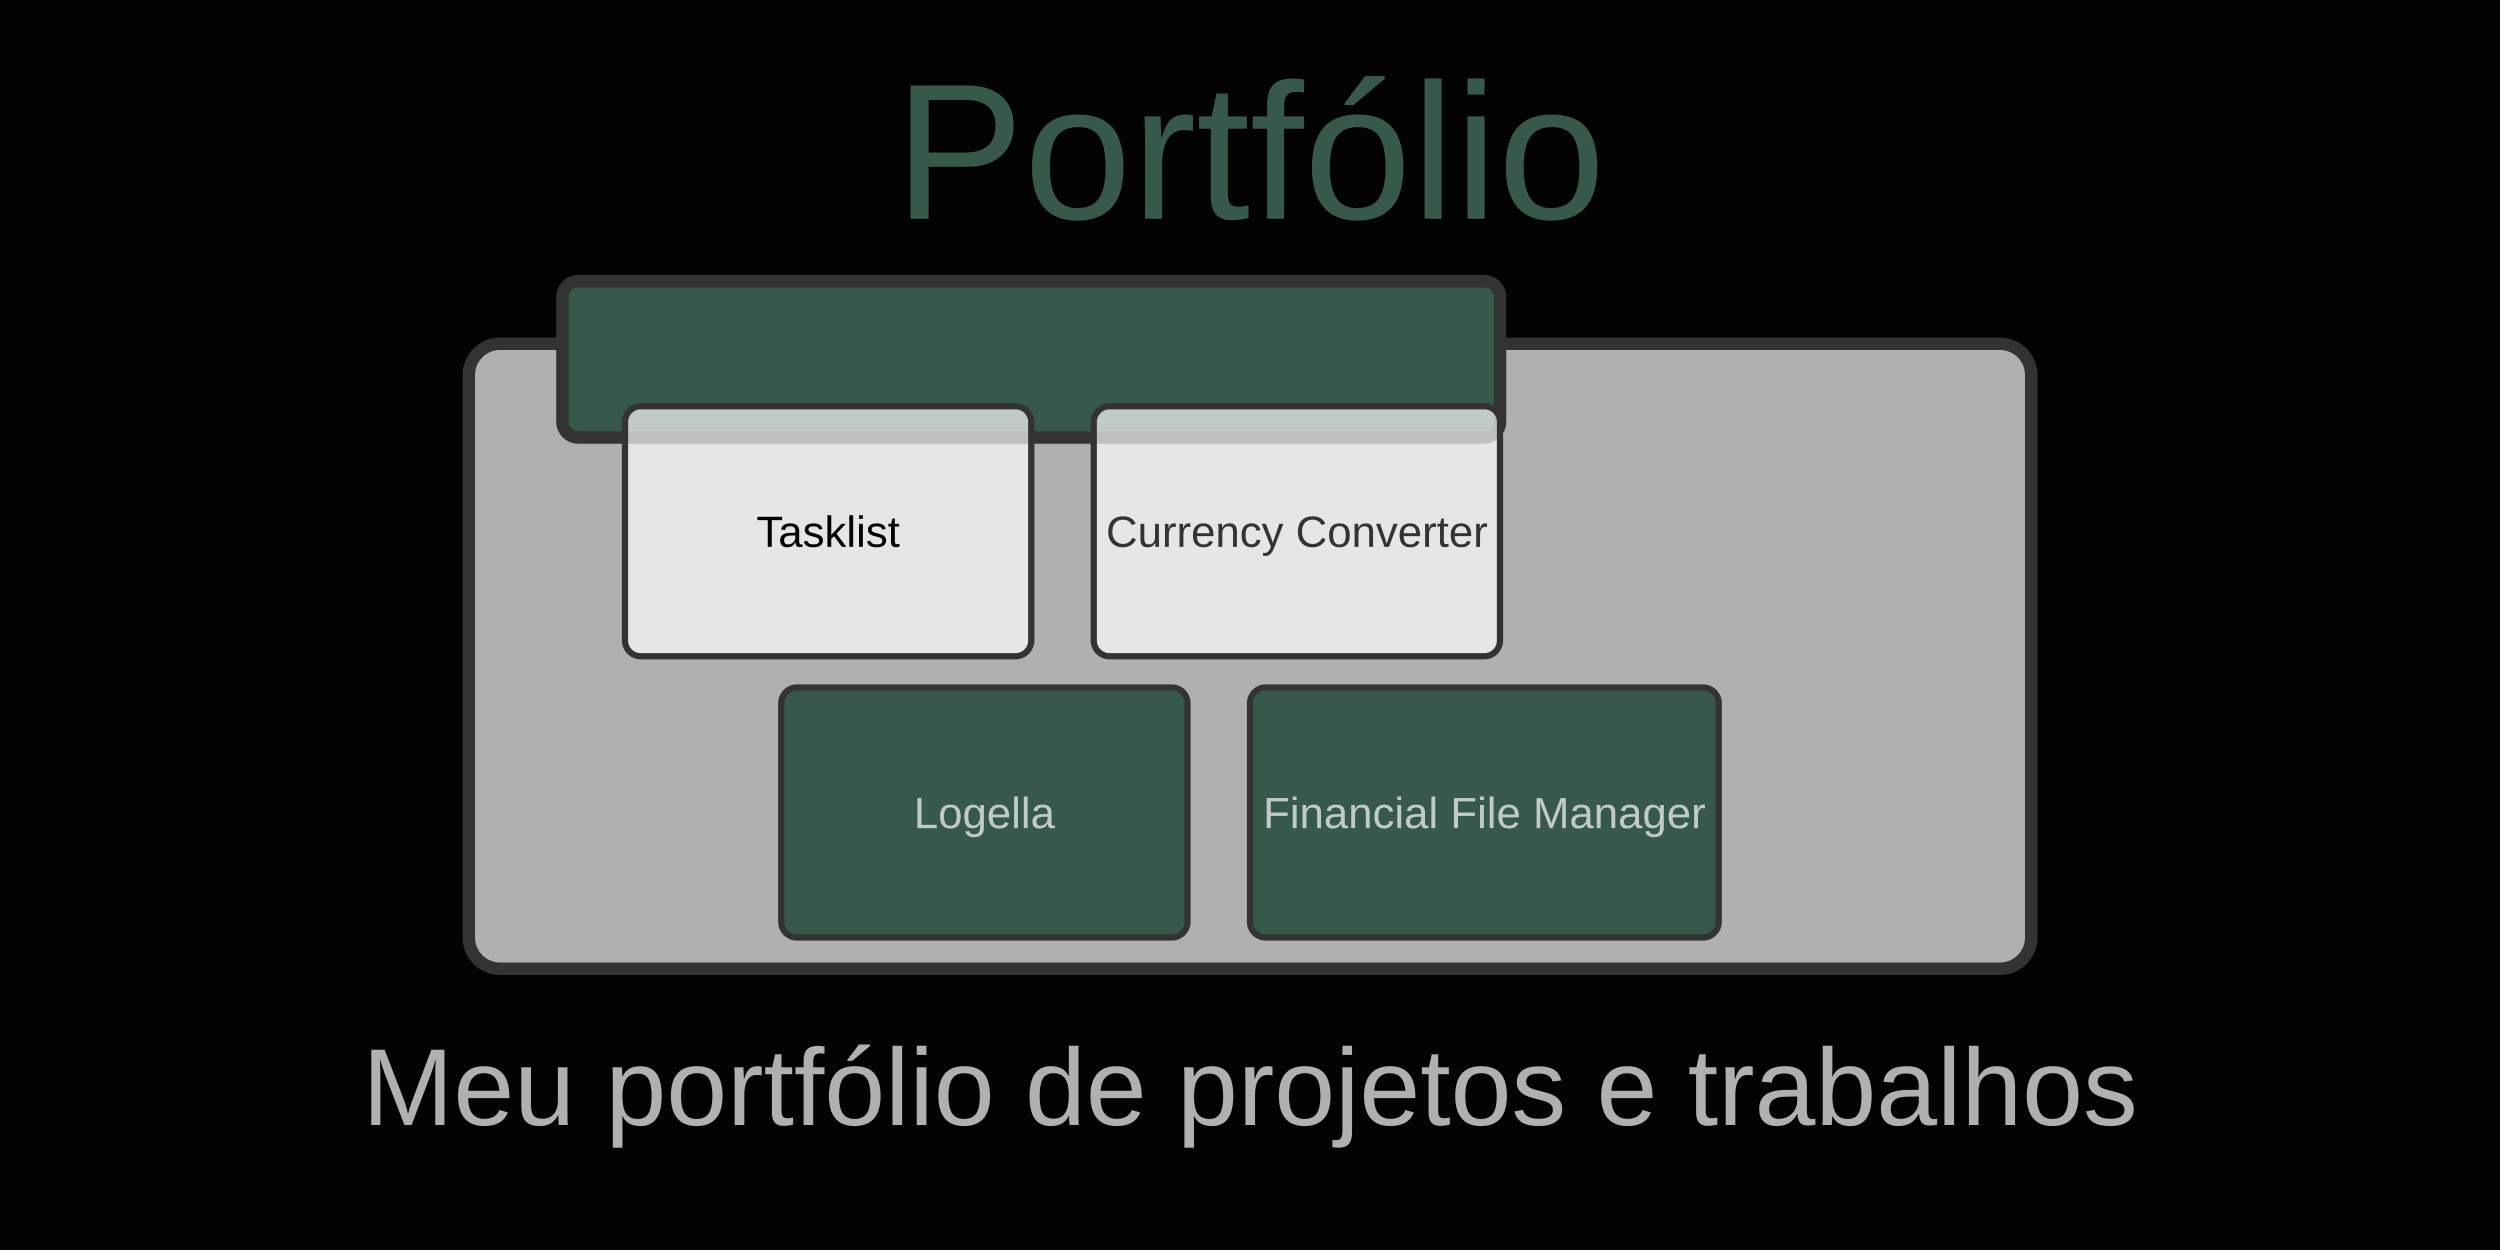
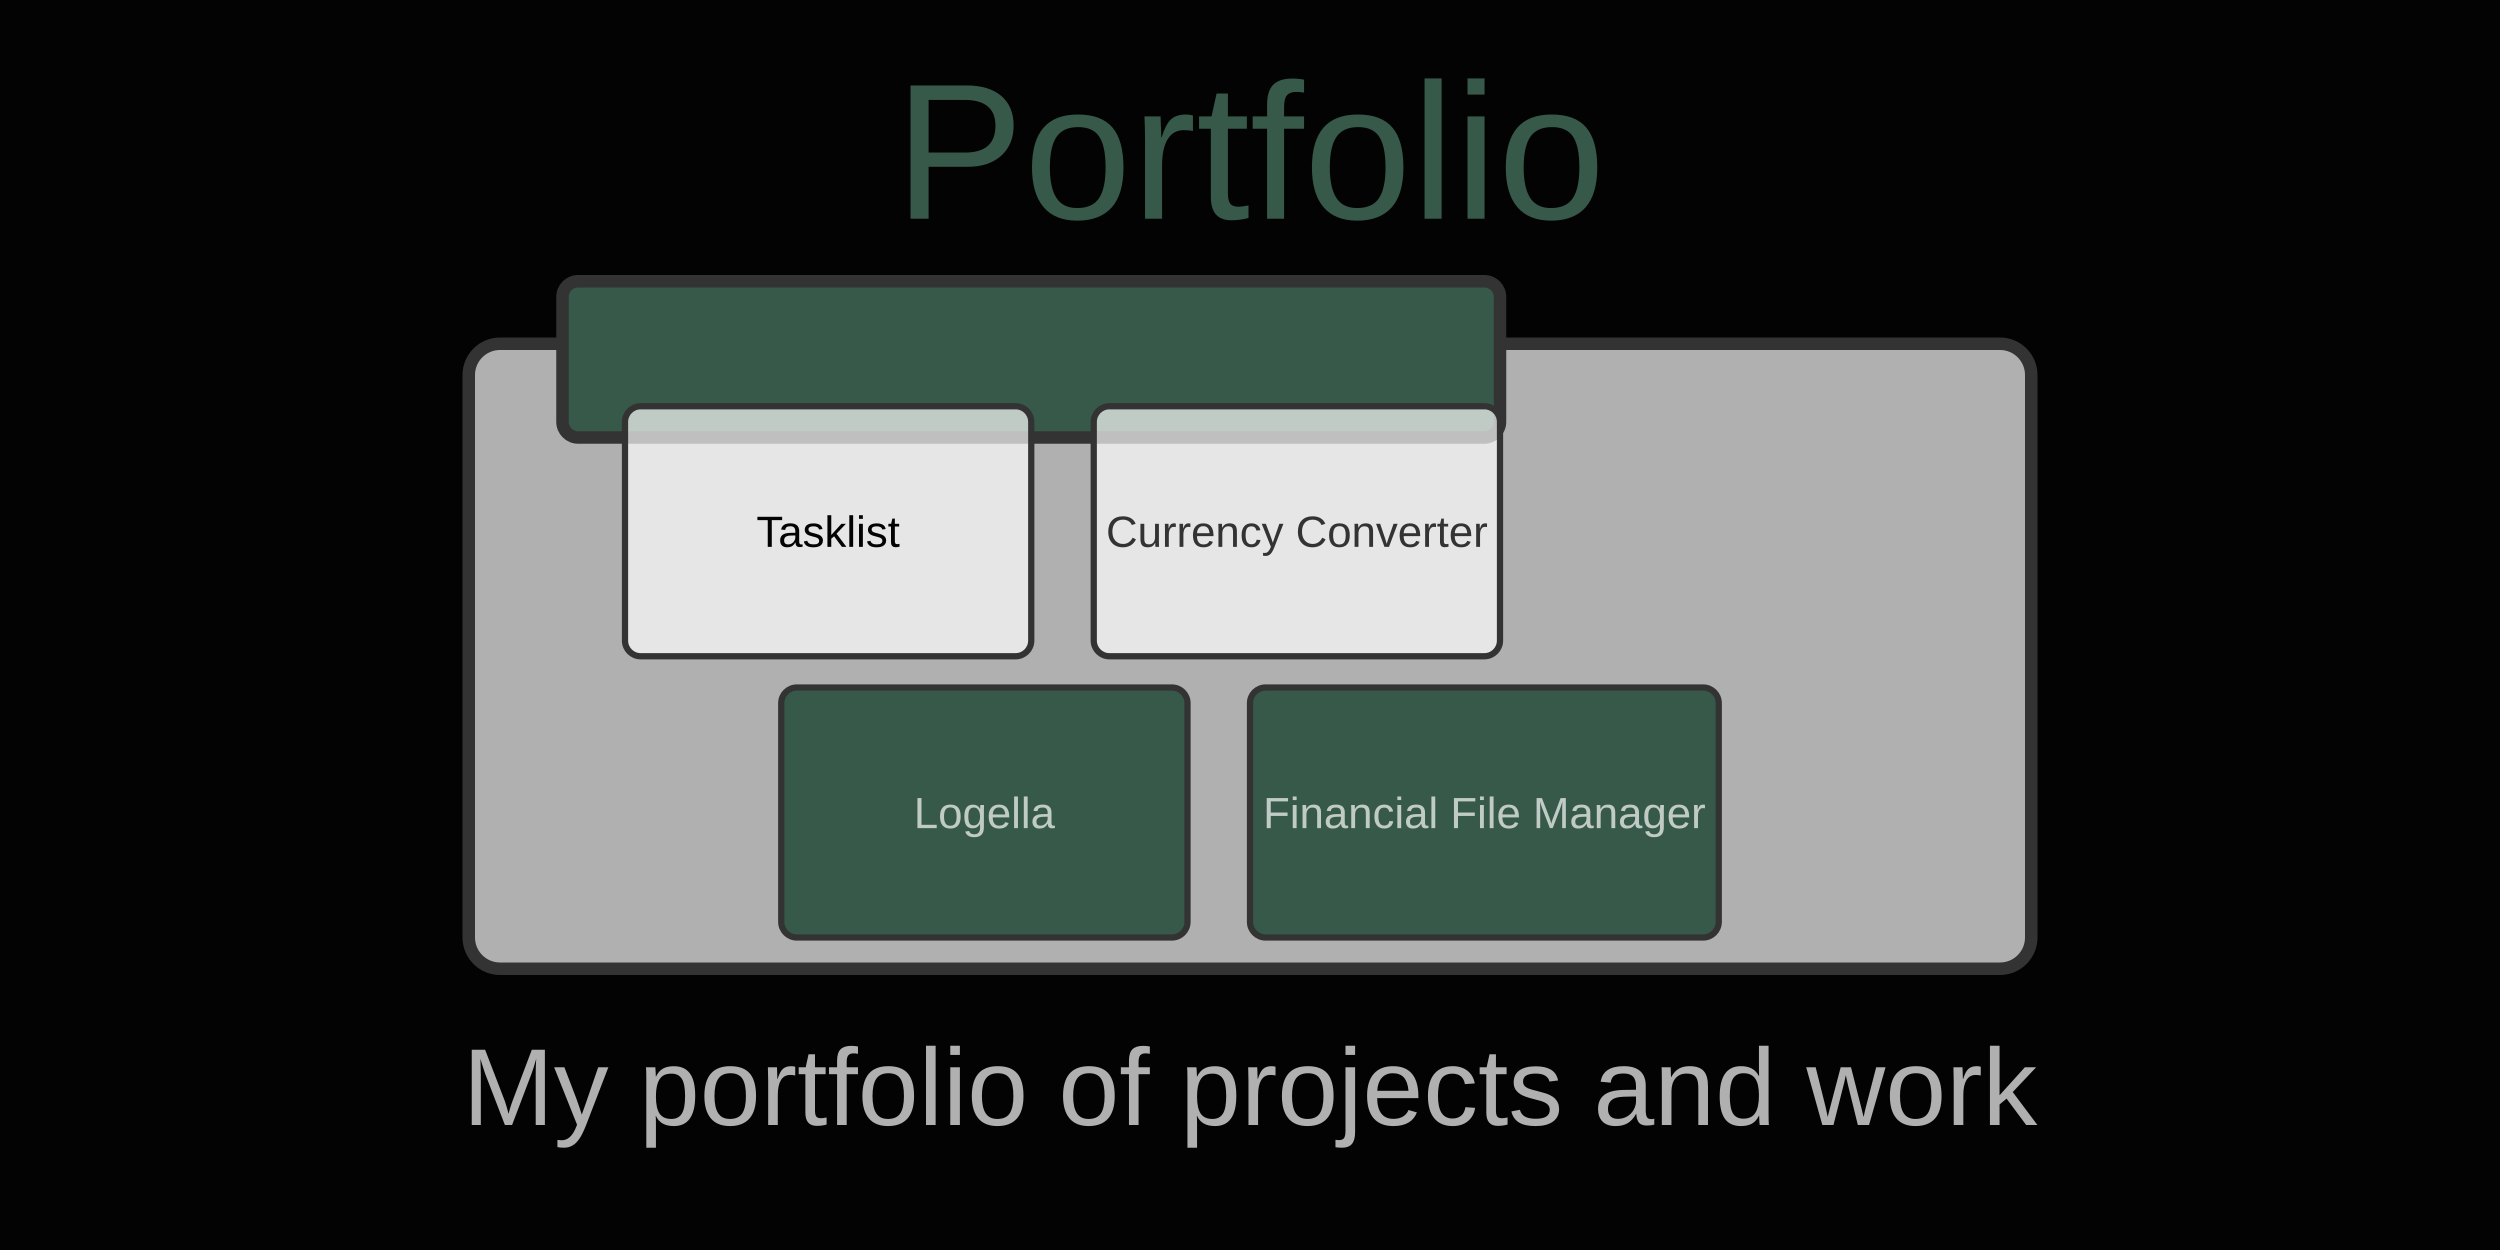
<svg xmlns="http://www.w3.org/2000/svg" width="800" height="400">
  <rect width="800" height="400" fill="#030303" />
  <rect x="150" y="110" width="500" height="200" fill="#ffffffaf" stroke="#333" stroke-width="4" rx="10" />
  <rect x="180" y="90" width="300" height="50" fill="#375949" stroke="#333" stroke-width="4" rx="5" />
  <rect x="200" y="130" width="130" height="80" fill="#ffffffaf" stroke="#333" stroke-width="2" rx="5" />
  <text x="265" y="175" text-anchor="middle" font-size="14" font-family="Arial, sans-serif" fill="#030303">
    Tasklist
  </text>
  <rect x="350" y="130" width="130" height="80" fill="#ffffffaf" stroke="#333" stroke-width="2" rx="5" />
  <text x="415" y="175" text-anchor="middle" font-size="14" font-family="Arial, sans-serif" fill="#333">
    Currency Converter
  </text>
  <rect x="250" y="220" width="130" height="80" fill="#375949" stroke="#333" stroke-width="2" rx="5" />
  <text x="315" y="265" text-anchor="middle" font-size="14" font-family="Arial, sans-serif" fill="#ffffffaf">
    Logella
  </text>
  <rect x="400" y="220" width="150" height="80" fill="#375949" stroke="#333" stroke-width="2" rx="5" />
  <text x="475" y="265" text-anchor="middle" font-size="14" font-family="Arial, sans-serif" fill="#ffffffaf">
    Financial File Manager
  </text>
  <text x="50%" y="70" text-anchor="middle" font-size="62" font-family="Arial, sans-serif" fill="#375949">
-     Portfólio
+     Portfolio
  </text>
  <text x="50%" y="360" text-anchor="middle" font-size="35" font-family="Arial, sans-serif" fill="#ffffffaf">
-     Meu portfólio de projetos e trabalhos
+     My portfolio of projects and work
  </text>
</svg>
